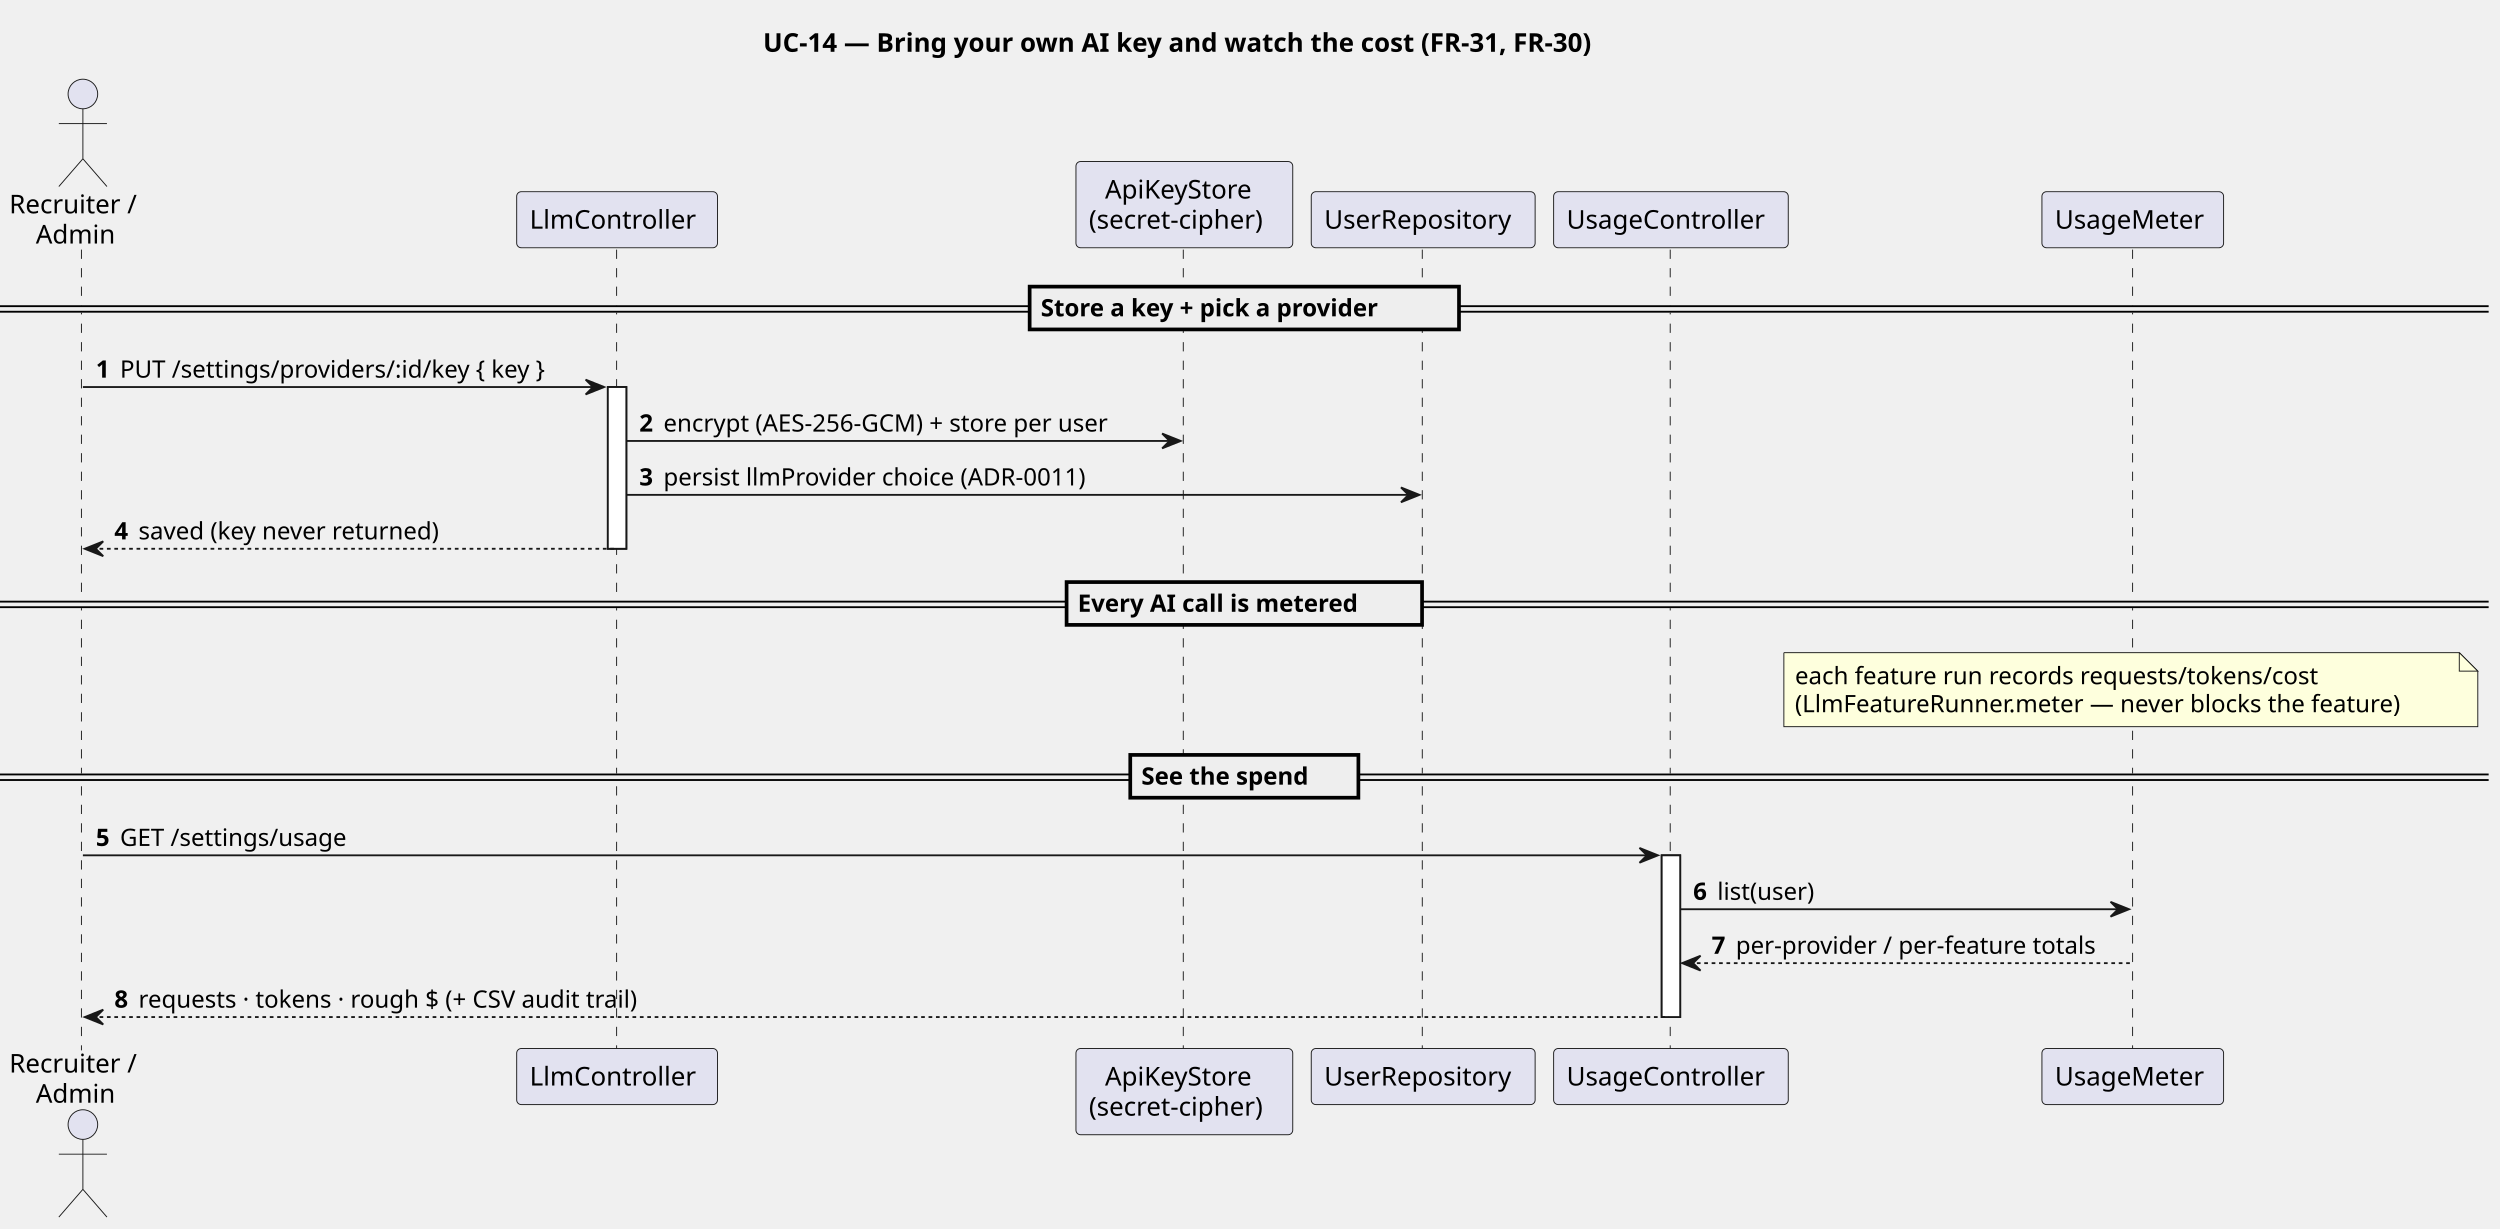
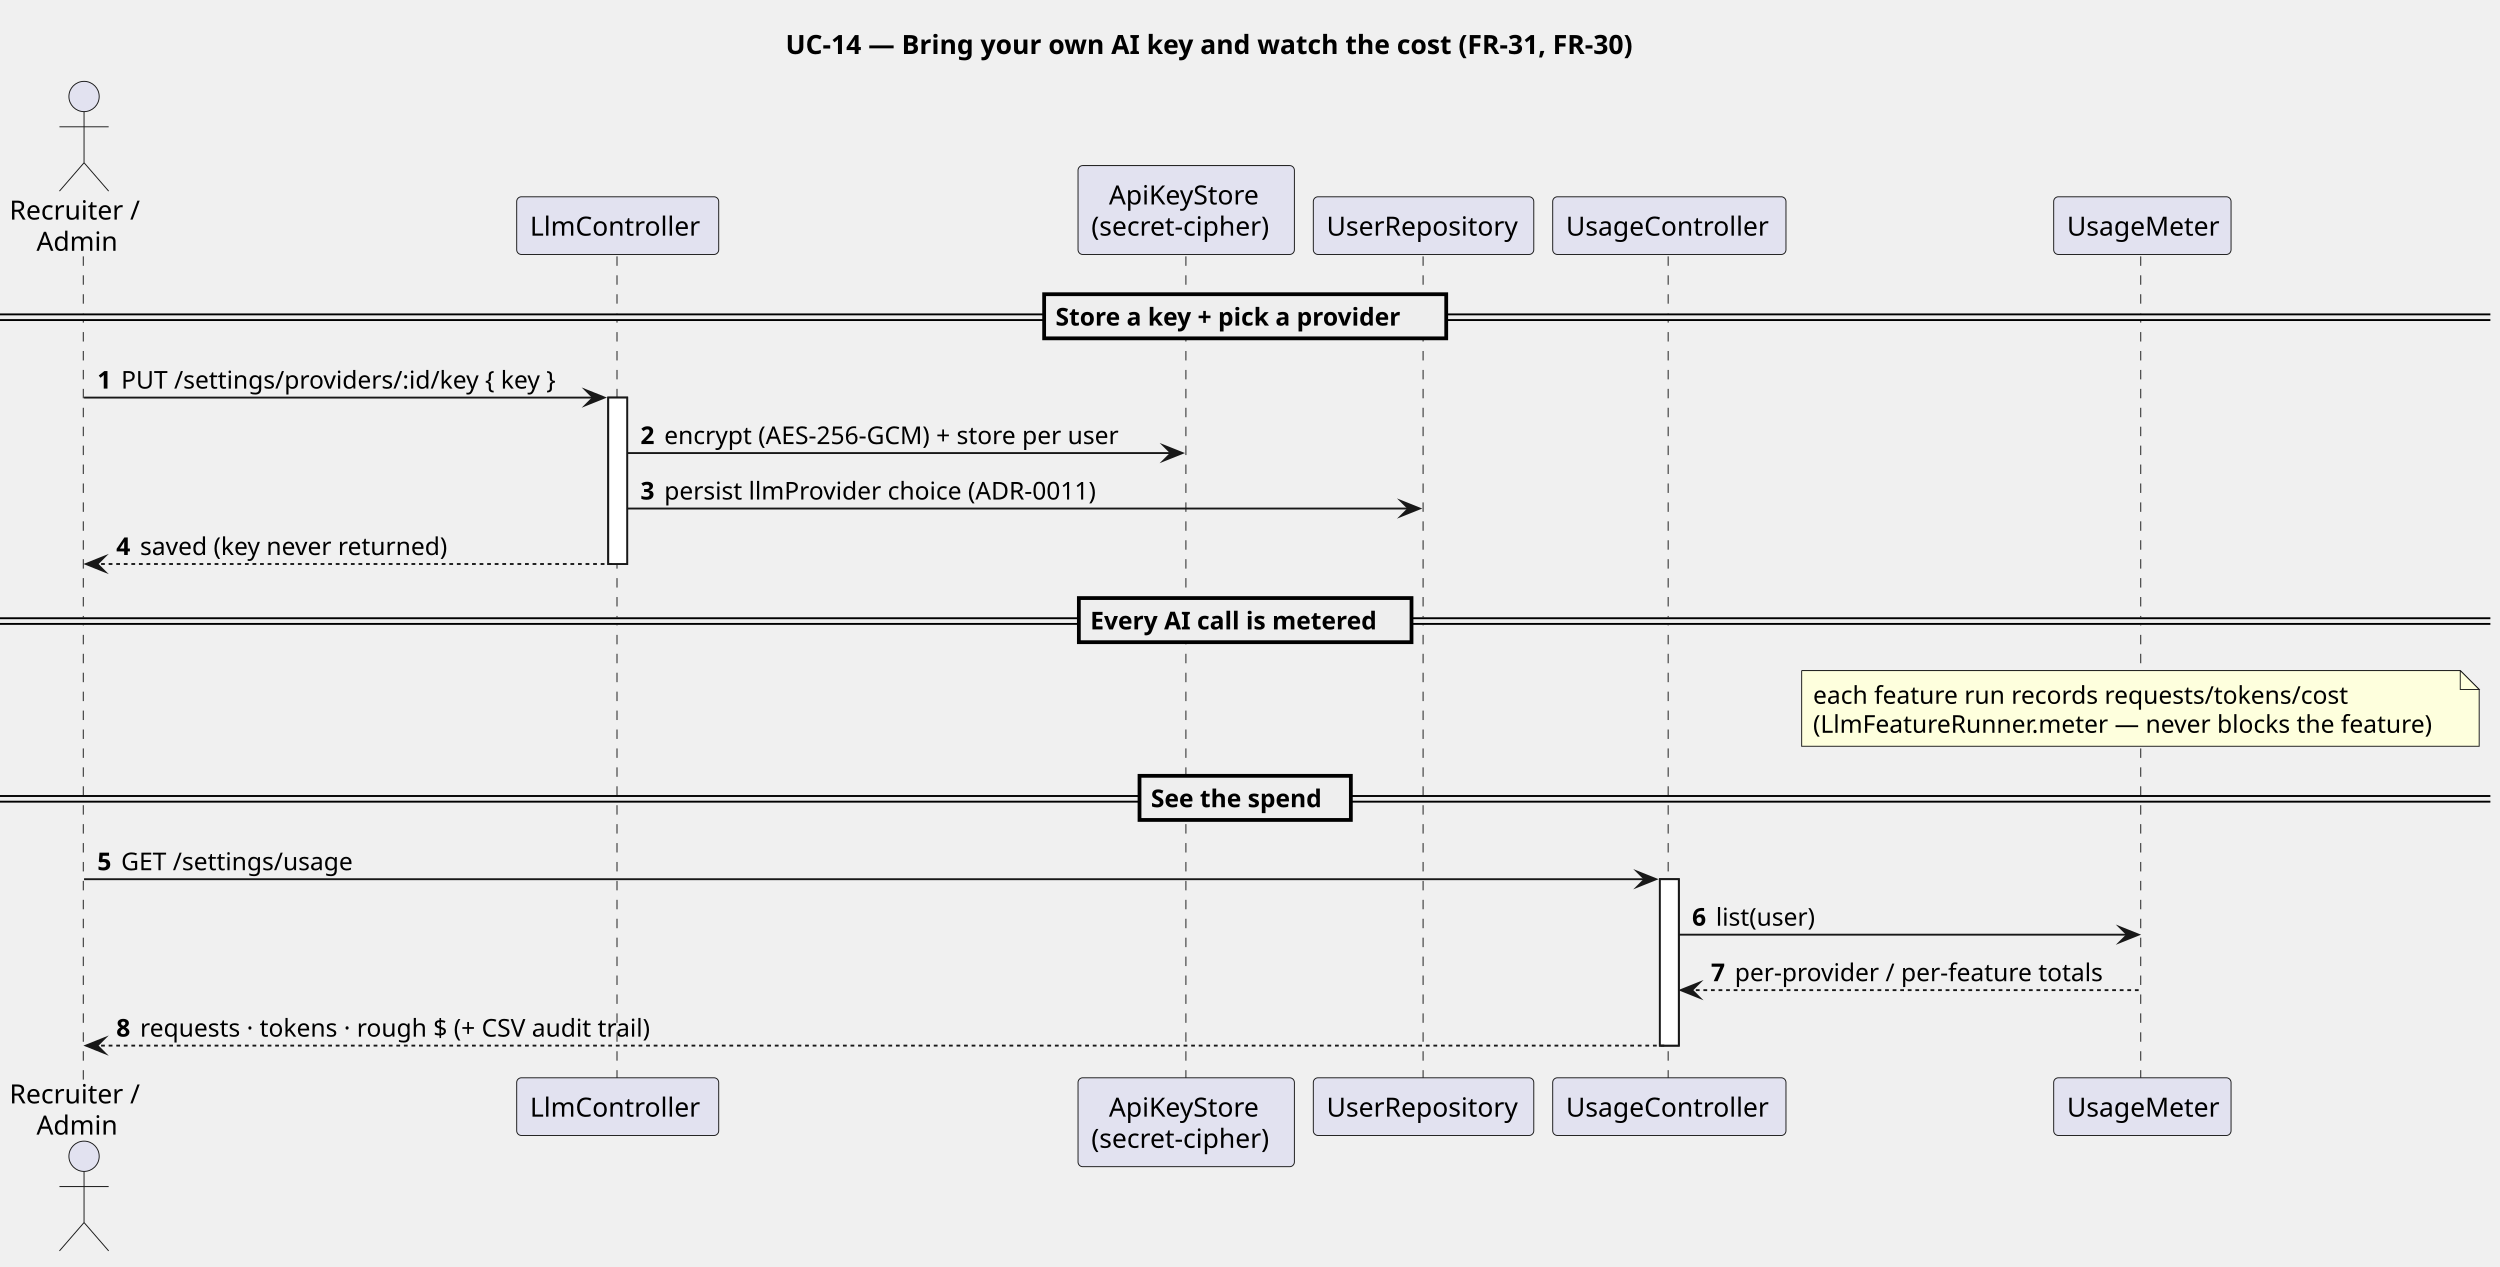
- <svg xmlns="http://www.w3.org/2000/svg" contentStyleType="text/css" height="664px" preserveAspectRatio="none" style="width:1351px;height:664px;background:#FFFFFF;" version="1.1" viewBox="0 0 1351 664" width="1351px" zoomAndPan="magnify">
+ <svg xmlns="http://www.w3.org/2000/svg" contentStyleType="text/css" data-diagram-type="SEQUENCE" height="669px" preserveAspectRatio="none" style="width:1321px;height:669px;background:#FFFFFF;" version="1.1" viewBox="0 0 1321 669" width="1321px" zoomAndPan="magnify">
  <defs />
  <g>
-     <text fill="#000000" font-family="sans-serif" font-size="14" font-weight="bold" lengthAdjust="spacing" textLength="519.155" x="412.355" y="27.995">UC-14 — Bring your own AI key and watch the cost (FR-31, FR-30)</text>
-     <rect fill="#FFFFFF" height="87.398" style="stroke:#181818;stroke-width:1.0;" width="10" x="328.47" y="209.156" />
-     <rect fill="#FFFFFF" height="87.398" style="stroke:#181818;stroke-width:1.0;" width="10" x="897.979" y="462.219" />
-     <line style="stroke:#181818;stroke-width:0.5;stroke-dasharray:5.0,5.0;" x1="44" x2="44" y1="134.891" y2="567.617" />
-     <line style="stroke:#181818;stroke-width:0.5;stroke-dasharray:5.0,5.0;" x1="333.22" x2="333.22" y1="134.891" y2="567.617" />
-     <line style="stroke:#181818;stroke-width:0.5;stroke-dasharray:5.0,5.0;" x1="639.445" x2="639.445" y1="134.891" y2="567.617" />
-     <line style="stroke:#181818;stroke-width:0.5;stroke-dasharray:5.0,5.0;" x1="768.6" x2="768.6" y1="134.891" y2="567.617" />
-     <line style="stroke:#181818;stroke-width:0.5;stroke-dasharray:5.0,5.0;" x1="902.582" x2="902.582" y1="134.891" y2="567.617" />
-     <line style="stroke:#181818;stroke-width:0.5;stroke-dasharray:5.0,5.0;" x1="1152.456" x2="1152.456" y1="134.891" y2="567.617" />
-     <text fill="#000000" font-family="sans-serif" font-size="14" lengthAdjust="spacing" textLength="73.582" x="5" y="115.292">Recruiter /</text>
-     <text fill="#000000" font-family="sans-serif" font-size="14" lengthAdjust="spacing" textLength="44.864" x="19.359" y="131.589">Admin</text>
-     <ellipse cx="44.791" cy="50.797" fill="#E2E2F0" rx="8" ry="8" style="stroke:#181818;stroke-width:0.5;" />
-     <path d="M44.791,58.797 L44.791,85.797 M31.791,66.797 L57.791,66.797 M44.791,85.797 L31.791,100.797 M44.791,85.797 L57.791,100.797 " fill="none" style="stroke:#181818;stroke-width:0.5;" />
-     <text fill="#000000" font-family="sans-serif" font-size="14" lengthAdjust="spacing" textLength="73.582" x="5" y="579.612">Recruiter /</text>
-     <text fill="#000000" font-family="sans-serif" font-size="14" lengthAdjust="spacing" textLength="44.864" x="19.359" y="595.909">Admin</text>
-     <ellipse cx="44.791" cy="607.711" fill="#E2E2F0" rx="8" ry="8" style="stroke:#181818;stroke-width:0.5;" />
-     <path d="M44.791,615.711 L44.791,642.711 M31.791,623.711 L57.791,623.711 M44.791,642.711 L31.791,657.711 M44.791,642.711 L57.791,657.711 " fill="none" style="stroke:#181818;stroke-width:0.5;" />
-     <rect fill="#E2E2F0" height="30.297" rx="2.5" ry="2.5" style="stroke:#181818;stroke-width:0.5;" width="108.5" x="279.22" y="103.594" />
-     <text fill="#000000" font-family="sans-serif" font-size="14" lengthAdjust="spacing" textLength="94.5" x="286.22" y="123.589">LlmController</text>
-     <rect fill="#E2E2F0" height="30.297" rx="2.5" ry="2.5" style="stroke:#181818;stroke-width:0.5;" width="108.5" x="279.22" y="566.617" />
-     <text fill="#000000" font-family="sans-serif" font-size="14" lengthAdjust="spacing" textLength="94.5" x="286.22" y="586.612">LlmController</text>
-     <rect fill="#E2E2F0" height="46.594" rx="2.5" ry="2.5" style="stroke:#181818;stroke-width:0.5;" width="117.154" x="581.445" y="87.297" />
-     <text fill="#000000" font-family="sans-serif" font-size="14" lengthAdjust="spacing" textLength="85.743" x="597.151" y="107.292">ApiKeyStore</text>
-     <text fill="#000000" font-family="sans-serif" font-size="14" lengthAdjust="spacing" textLength="103.154" x="588.445" y="123.589">(secret-cipher)</text>
-     <rect fill="#E2E2F0" height="46.594" rx="2.5" ry="2.5" style="stroke:#181818;stroke-width:0.5;" width="117.154" x="581.445" y="566.617" />
-     <text fill="#000000" font-family="sans-serif" font-size="14" lengthAdjust="spacing" textLength="85.743" x="597.151" y="586.612">ApiKeyStore</text>
-     <text fill="#000000" font-family="sans-serif" font-size="14" lengthAdjust="spacing" textLength="103.154" x="588.445" y="602.909">(secret-cipher)</text>
-     <rect fill="#E2E2F0" height="30.297" rx="2.5" ry="2.5" style="stroke:#181818;stroke-width:0.5;" width="120.982" x="708.6" y="103.594" />
-     <text fill="#000000" font-family="sans-serif" font-size="14" lengthAdjust="spacing" textLength="106.982" x="715.6" y="123.589">UserRepository</text>
-     <rect fill="#E2E2F0" height="30.297" rx="2.5" ry="2.5" style="stroke:#181818;stroke-width:0.5;" width="120.982" x="708.6" y="566.617" />
-     <text fill="#000000" font-family="sans-serif" font-size="14" lengthAdjust="spacing" textLength="106.982" x="715.6" y="586.612">UserRepository</text>
-     <rect fill="#E2E2F0" height="30.297" rx="2.5" ry="2.5" style="stroke:#181818;stroke-width:0.5;" width="126.793" x="839.582" y="103.594" />
-     <text fill="#000000" font-family="sans-serif" font-size="14" lengthAdjust="spacing" textLength="112.793" x="846.582" y="123.589">UsageController</text>
-     <rect fill="#E2E2F0" height="30.297" rx="2.5" ry="2.5" style="stroke:#181818;stroke-width:0.5;" width="126.793" x="839.582" y="566.617" />
-     <text fill="#000000" font-family="sans-serif" font-size="14" lengthAdjust="spacing" textLength="112.793" x="846.582" y="586.612">UsageController</text>
-     <rect fill="#E2E2F0" height="30.297" rx="2.5" ry="2.5" style="stroke:#181818;stroke-width:0.5;" width="98.171" x="1103.456" y="103.594" />
-     <text fill="#000000" font-family="sans-serif" font-size="14" lengthAdjust="spacing" textLength="84.171" x="1110.456" y="123.589">UsageMeter</text>
-     <rect fill="#E2E2F0" height="30.297" rx="2.5" ry="2.5" style="stroke:#181818;stroke-width:0.5;" width="98.171" x="1103.456" y="566.617" />
-     <text fill="#000000" font-family="sans-serif" font-size="14" lengthAdjust="spacing" textLength="84.171" x="1110.456" y="586.612">UsageMeter</text>
-     <rect fill="#FFFFFF" height="87.398" style="stroke:#181818;stroke-width:1.0;" width="10" x="328.47" y="209.156" />
-     <rect fill="#FFFFFF" height="87.398" style="stroke:#181818;stroke-width:1.0;" width="10" x="897.979" y="462.219" />
-     <rect fill="#EEEEEE" height="3" style="stroke:#EEEEEE;stroke-width:1.0;" width="1344.866" x="0" y="165.457" />
-     <line style="stroke:#000000;stroke-width:1.0;" x1="0" x2="1344.866" y1="165.457" y2="165.457" />
-     <line style="stroke:#000000;stroke-width:1.0;" x1="0" x2="1344.866" y1="168.457" y2="168.457" />
-     <rect fill="#EEEEEE" height="23.133" style="stroke:#000000;stroke-width:2.0;" width="232.017" x="556.425" y="154.891" />
-     <text fill="#000000" font-family="sans-serif" font-size="13" font-weight="bold" lengthAdjust="spacing" textLength="213.491" x="562.425" y="170.958">Store a key + pick a provider</text>
-     <polygon fill="#181818" points="316.47,205.156,326.47,209.156,316.47,213.156,320.47,209.156" style="stroke:#181818;stroke-width:1.0;" />
-     <line style="stroke:#181818;stroke-width:1.0;" x1="44.791" x2="322.47" y1="209.156" y2="209.156" />
-     <text fill="#000000" font-family="sans-serif" font-size="13" font-weight="bold" lengthAdjust="spacing" textLength="9.045" x="51.791" y="204.09">1</text>
-     <text fill="#000000" font-family="sans-serif" font-size="13" lengthAdjust="spacing" textLength="251.634" x="64.836" y="204.09">PUT /settings/providers/:id/key { key }</text>
-     <polygon fill="#181818" points="628.023,234.289,638.023,238.289,628.023,242.289,632.023,238.289" style="stroke:#181818;stroke-width:1.0;" />
-     <line style="stroke:#181818;stroke-width:1.0;" x1="338.47" x2="634.023" y1="238.289" y2="238.289" />
-     <text fill="#000000" font-family="sans-serif" font-size="13" font-weight="bold" lengthAdjust="spacing" textLength="9.045" x="345.47" y="233.223">2</text>
-     <text fill="#000000" font-family="sans-serif" font-size="13" lengthAdjust="spacing" textLength="264.507" x="358.516" y="233.223">encrypt (AES-256-GCM) + store per user</text>
-     <polygon fill="#181818" points="757.091,263.422,767.091,267.422,757.091,271.422,761.091,267.422" style="stroke:#181818;stroke-width:1.0;" />
-     <line style="stroke:#181818;stroke-width:1.0;" x1="338.47" x2="763.091" y1="267.422" y2="267.422" />
-     <text fill="#000000" font-family="sans-serif" font-size="13" font-weight="bold" lengthAdjust="spacing" textLength="9.045" x="345.47" y="262.356">3</text>
-     <text fill="#000000" font-family="sans-serif" font-size="13" lengthAdjust="spacing" textLength="248.124" x="358.516" y="262.356">persist llmProvider choice (ADR-0011)</text>
-     <polygon fill="#181818" points="55.791,292.555,45.791,296.555,55.791,300.555,51.791,296.555" style="stroke:#181818;stroke-width:1.0;" />
-     <line style="stroke:#181818;stroke-width:1.0;stroke-dasharray:2.0,2.0;" x1="49.791" x2="332.47" y1="296.555" y2="296.555" />
-     <text fill="#000000" font-family="sans-serif" font-size="13" font-weight="bold" lengthAdjust="spacing" textLength="9.045" x="61.791" y="291.489">4</text>
-     <text fill="#000000" font-family="sans-serif" font-size="13" lengthAdjust="spacing" textLength="178.23" x="74.836" y="291.489">saved (key never returned)</text>
-     <rect fill="#EEEEEE" height="3" style="stroke:#EEEEEE;stroke-width:1.0;" width="1344.866" x="0" y="325.121" />
-     <line style="stroke:#000000;stroke-width:1.0;" x1="0" x2="1344.866" y1="325.121" y2="325.121" />
-     <line style="stroke:#000000;stroke-width:1.0;" x1="0" x2="1344.866" y1="328.121" y2="328.121" />
-     <rect fill="#EEEEEE" height="23.133" style="stroke:#000000;stroke-width:2.0;" width="192.096" x="576.385" y="314.555" />
-     <text fill="#000000" font-family="sans-serif" font-size="13" font-weight="bold" lengthAdjust="spacing" textLength="173.57" x="582.385" y="330.622">Every AI call is metered</text>
-     <path d="M964,352.688 L964,392.688 L1339,392.688 L1339,362.688 L1329,352.688 L964,352.688 " fill="#FEFFDD" style="stroke:#181818;stroke-width:0.5;" />
-     <path d="M1329,352.688 L1329,362.688 L1339,362.688 L1329,352.688 " fill="#FEFFDD" style="stroke:#181818;stroke-width:0.5;" />
-     <text fill="#000000" font-family="sans-serif" font-size="13" lengthAdjust="spacing" textLength="301.533" x="970" y="369.754">each feature run records requests/tokens/cost</text>
-     <text fill="#000000" font-family="sans-serif" font-size="13" lengthAdjust="spacing" textLength="354.866" x="970" y="384.887">(LlmFeatureRunner.meter — never blocks the feature)</text>
-     <rect fill="#EEEEEE" height="3" style="stroke:#EEEEEE;stroke-width:1.0;" width="1344.866" x="0" y="418.519" />
-     <line style="stroke:#000000;stroke-width:1.0;" x1="0" x2="1344.866" y1="418.519" y2="418.519" />
-     <line style="stroke:#000000;stroke-width:1.0;" x1="0" x2="1344.866" y1="421.519" y2="421.519" />
-     <rect fill="#EEEEEE" height="23.133" style="stroke:#000000;stroke-width:2.0;" width="123.281" x="610.792" y="407.953" />
-     <text fill="#000000" font-family="sans-serif" font-size="13" font-weight="bold" lengthAdjust="spacing" textLength="104.755" x="616.792" y="424.02">See the spend</text>
-     <polygon fill="#181818" points="885.979,458.219,895.979,462.219,885.979,466.219,889.979,462.219" style="stroke:#181818;stroke-width:1.0;" />
-     <line style="stroke:#181818;stroke-width:1.0;" x1="44.791" x2="891.979" y1="462.219" y2="462.219" />
-     <text fill="#000000" font-family="sans-serif" font-size="13" font-weight="bold" lengthAdjust="spacing" textLength="9.045" x="51.791" y="457.153">5</text>
-     <text fill="#000000" font-family="sans-serif" font-size="13" lengthAdjust="spacing" textLength="130.19" x="64.836" y="457.153">GET /settings/usage</text>
-     <polygon fill="#181818" points="1140.542,487.352,1150.542,491.352,1140.542,495.352,1144.542,491.352" style="stroke:#181818;stroke-width:1.0;" />
-     <line style="stroke:#181818;stroke-width:1.0;" x1="907.979" x2="1146.542" y1="491.352" y2="491.352" />
-     <text fill="#000000" font-family="sans-serif" font-size="13" font-weight="bold" lengthAdjust="spacing" textLength="9.045" x="914.979" y="486.286">6</text>
-     <text fill="#000000" font-family="sans-serif" font-size="13" lengthAdjust="spacing" textLength="57.592" x="928.024" y="486.286">list(user)</text>
-     <polygon fill="#181818" points="918.979,516.484,908.979,520.484,918.979,524.484,914.979,520.484" style="stroke:#181818;stroke-width:1.0;" />
-     <line style="stroke:#181818;stroke-width:1.0;stroke-dasharray:2.0,2.0;" x1="912.979" x2="1151.542" y1="520.484" y2="520.484" />
-     <text fill="#000000" font-family="sans-serif" font-size="13" font-weight="bold" lengthAdjust="spacing" textLength="9.045" x="924.979" y="515.418">7</text>
-     <text fill="#000000" font-family="sans-serif" font-size="13" lengthAdjust="spacing" textLength="207.518" x="938.024" y="515.418">per-provider / per-feature totals</text>
-     <polygon fill="#181818" points="55.791,545.617,45.791,549.617,55.791,553.617,51.791,549.617" style="stroke:#181818;stroke-width:1.0;" />
-     <line style="stroke:#181818;stroke-width:1.0;stroke-dasharray:2.0,2.0;" x1="49.791" x2="901.979" y1="549.617" y2="549.617" />
-     <text fill="#000000" font-family="sans-serif" font-size="13" font-weight="bold" lengthAdjust="spacing" textLength="9.045" x="61.791" y="544.551">8</text>
-     <text fill="#000000" font-family="sans-serif" font-size="13" lengthAdjust="spacing" textLength="297.877" x="74.836" y="544.551">requests · tokens · rough $ (+ CSV audit trail)</text>
+     <g class="title" data-source-line="2">
+       <text fill="#000000" font-family="sans-serif" font-size="14" font-weight="700" lengthAdjust="spacing" textLength="484.723" x="415.094" y="28.535">UC-14 — Bring your own AI key and watch the cost (FR-31, FR-30)</text>
+     </g>
+     <g>
+       <rect fill="#FFFFFF" height="87.932" style="stroke:#181818;stroke-width:1;" width="10" x="321.394" y="210.086" />
+     </g>
+     <g>
+       <rect fill="#FFFFFF" height="87.932" style="stroke:#181818;stroke-width:1;" width="10" x="877.078" y="464.57" />
+     </g>
+     <g class="participant-lifeline" data-entity-uid="part1" data-qualified-name="User" data-source-line="6" id="part1-lifeline">
+       <g>
+         <rect fill="#000000" fill-opacity="0" height="435.037" width="8" x="40.412" y="135.465" />
+         <line style="stroke:#181818;stroke-width:0.5;stroke-dasharray:5,5;" x1="44" x2="44" y1="135.465" y2="570.502" />
+       </g>
+     </g>
+     <g class="participant-lifeline" data-entity-uid="part2" data-qualified-name="LC" data-source-line="7" id="part2-lifeline">
+       <g>
+         <rect fill="#000000" fill-opacity="0" height="435.037" width="8" x="322.394" y="135.465" />
+         <line style="stroke:#181818;stroke-width:0.5;stroke-dasharray:5,5;" x1="326.022" x2="326.022" y1="135.465" y2="570.502" />
+       </g>
+     </g>
+     <g class="participant-lifeline" data-entity-uid="part3" data-qualified-name="Keys" data-source-line="8" id="part3-lifeline">
+       <g>
+         <rect fill="#000000" fill-opacity="0" height="435.037" width="8" x="622.795" y="135.465" />
+         <line style="stroke:#181818;stroke-width:0.5;stroke-dasharray:5,5;" x1="626.633" x2="626.633" y1="135.465" y2="570.502" />
+       </g>
+     </g>
+     <g class="participant-lifeline" data-entity-uid="part4" data-qualified-name="Users" data-source-line="9" id="part4-lifeline">
+       <g>
+         <rect fill="#000000" fill-opacity="0" height="435.037" width="8" x="748.203" y="135.465" />
+         <line style="stroke:#181818;stroke-width:0.5;stroke-dasharray:5,5;" x1="751.957" x2="751.957" y1="135.465" y2="570.502" />
+       </g>
+     </g>
+     <g class="participant-lifeline" data-entity-uid="part5" data-qualified-name="UC" data-source-line="10" id="part5-lifeline">
+       <g>
+         <rect fill="#000000" fill-opacity="0" height="435.037" width="8" x="878.078" y="135.465" />
+         <line style="stroke:#181818;stroke-width:0.5;stroke-dasharray:5,5;" x1="881.449" x2="881.449" y1="135.465" y2="570.502" />
+       </g>
+     </g>
+     <g class="participant-lifeline" data-entity-uid="part6" data-qualified-name="Meter" data-source-line="11" id="part6-lifeline">
+       <g>
+         <rect fill="#000000" fill-opacity="0" height="435.037" width="8" x="1128.028" y="135.465" />
+         <line style="stroke:#181818;stroke-width:0.5;stroke-dasharray:5,5;" x1="1131.168" x2="1131.168" y1="135.465" y2="570.502" />
+       </g>
+     </g>
+     <g class="participant participant-head" data-entity-uid="part1" data-qualified-name="User" data-source-line="6" id="part1-head">
+       <text fill="#000000" font-family="sans-serif" font-size="14" lengthAdjust="spacing" textLength="72.823" x="5" y="116.023">Recruiter /</text>
+       <text fill="#000000" font-family="sans-serif" font-size="14" lengthAdjust="spacing" textLength="44.276" x="19.273" y="132.512">Admin</text>
+       <ellipse cx="44.412" cy="50.988" fill="#E2E2F0" rx="8" ry="8" style="stroke:#181818;stroke-width:0.5;" />
+       <path d="M44.412,58.988 L44.412,85.988 M31.412,66.988 L57.412,66.988 M44.412,85.988 L31.412,100.988 M44.412,85.988 L57.412,100.988" fill="none" style="stroke:#181818;stroke-width:0.5;" />
+     </g>
+     <g class="participant participant-tail" data-entity-uid="part1" data-qualified-name="User" data-source-line="6" id="part1-tail">
+       <text fill="#000000" font-family="sans-serif" font-size="14" lengthAdjust="spacing" textLength="72.823" x="5" y="583.037">Recruiter /</text>
+       <text fill="#000000" font-family="sans-serif" font-size="14" lengthAdjust="spacing" textLength="44.276" x="19.273" y="599.525">Admin</text>
+       <ellipse cx="44.412" cy="610.979" fill="#E2E2F0" rx="8" ry="8" style="stroke:#181818;stroke-width:0.5;" />
+       <path d="M44.412,618.979 L44.412,645.979 M31.412,626.979 L57.412,626.979 M44.412,645.979 L31.412,660.979 M44.412,645.979 L57.412,660.979" fill="none" style="stroke:#181818;stroke-width:0.5;" />
+     </g>
+     <g class="participant participant-head" data-entity-uid="part2" data-qualified-name="LC" data-source-line="7" id="part2-head">
+       <rect fill="#E2E2F0" height="30.488" rx="2.5" ry="2.5" style="stroke:#181818;stroke-width:0.5;" width="106.743" x="273.022" y="103.977" />
+       <text fill="#000000" font-family="sans-serif" font-size="14" lengthAdjust="spacing" textLength="92.743" x="280.022" y="124.512">LlmController</text>
+     </g>
+     <g class="participant participant-tail" data-entity-uid="part2" data-qualified-name="LC" data-source-line="7" id="part2-tail">
+       <rect fill="#E2E2F0" height="30.488" rx="2.5" ry="2.5" style="stroke:#181818;stroke-width:0.5;" width="106.743" x="273.022" y="569.502" />
+       <text fill="#000000" font-family="sans-serif" font-size="14" lengthAdjust="spacing" textLength="92.743" x="280.022" y="590.037">LlmController</text>
+     </g>
+     <g class="participant participant-head" data-entity-uid="part3" data-qualified-name="Keys" data-source-line="8" id="part3-head">
+       <rect fill="#E2E2F0" height="46.977" rx="2.5" ry="2.5" style="stroke:#181818;stroke-width:0.5;" width="114.324" x="569.633" y="87.488" />
+       <text fill="#000000" font-family="sans-serif" font-size="14" lengthAdjust="spacing" textLength="81.676" x="585.957" y="108.023">ApiKeyStore</text>
+       <text fill="#000000" font-family="sans-serif" font-size="14" lengthAdjust="spacing" textLength="100.324" x="576.633" y="124.512">(secret-cipher)</text>
+     </g>
+     <g class="participant participant-tail" data-entity-uid="part3" data-qualified-name="Keys" data-source-line="8" id="part3-tail">
+       <rect fill="#E2E2F0" height="46.977" rx="2.5" ry="2.5" style="stroke:#181818;stroke-width:0.5;" width="114.324" x="569.633" y="569.502" />
+       <text fill="#000000" font-family="sans-serif" font-size="14" lengthAdjust="spacing" textLength="81.676" x="585.957" y="590.037">ApiKeyStore</text>
+       <text fill="#000000" font-family="sans-serif" font-size="14" lengthAdjust="spacing" textLength="100.324" x="576.633" y="606.525">(secret-cipher)</text>
+     </g>
+     <g class="participant participant-head" data-entity-uid="part4" data-qualified-name="Users" data-source-line="9" id="part4-head">
+       <rect fill="#E2E2F0" height="30.488" rx="2.5" ry="2.5" style="stroke:#181818;stroke-width:0.5;" width="116.491" x="693.957" y="103.977" />
+       <text fill="#000000" font-family="sans-serif" font-size="14" lengthAdjust="spacing" textLength="102.491" x="700.957" y="124.512">UserRepository</text>
+     </g>
+     <g class="participant participant-tail" data-entity-uid="part4" data-qualified-name="Users" data-source-line="9" id="part4-tail">
+       <rect fill="#E2E2F0" height="30.488" rx="2.5" ry="2.5" style="stroke:#181818;stroke-width:0.5;" width="116.491" x="693.957" y="569.502" />
+       <text fill="#000000" font-family="sans-serif" font-size="14" lengthAdjust="spacing" textLength="102.491" x="700.957" y="590.037">UserRepository</text>
+     </g>
+     <g class="participant participant-head" data-entity-uid="part5" data-qualified-name="UC" data-source-line="10" id="part5-head">
+       <rect fill="#E2E2F0" height="30.488" rx="2.5" ry="2.5" style="stroke:#181818;stroke-width:0.5;" width="123.259" x="820.449" y="103.977" />
+       <text fill="#000000" font-family="sans-serif" font-size="14" lengthAdjust="spacing" textLength="109.259" x="827.449" y="124.512">UsageController</text>
+     </g>
+     <g class="participant participant-tail" data-entity-uid="part5" data-qualified-name="UC" data-source-line="10" id="part5-tail">
+       <rect fill="#E2E2F0" height="30.488" rx="2.5" ry="2.5" style="stroke:#181818;stroke-width:0.5;" width="123.259" x="820.449" y="569.502" />
+       <text fill="#000000" font-family="sans-serif" font-size="14" lengthAdjust="spacing" textLength="109.259" x="827.449" y="590.037">UsageController</text>
+     </g>
+     <g class="participant participant-head" data-entity-uid="part6" data-qualified-name="Meter" data-source-line="11" id="part6-head">
+       <rect fill="#E2E2F0" height="30.488" rx="2.5" ry="2.5" style="stroke:#181818;stroke-width:0.5;" width="93.721" x="1085.168" y="103.977" />
+       <text fill="#000000" font-family="sans-serif" font-size="14" lengthAdjust="spacing" textLength="79.721" x="1092.168" y="124.512">UsageMeter</text>
+     </g>
+     <g class="participant participant-tail" data-entity-uid="part6" data-qualified-name="Meter" data-source-line="11" id="part6-tail">
+       <rect fill="#E2E2F0" height="30.488" rx="2.5" ry="2.5" style="stroke:#181818;stroke-width:0.5;" width="93.721" x="1085.168" y="569.502" />
+       <text fill="#000000" font-family="sans-serif" font-size="14" lengthAdjust="spacing" textLength="79.721" x="1092.168" y="590.037">UsageMeter</text>
+     </g>
+     <g>
+       <rect fill="#FFFFFF" height="87.932" style="stroke:#181818;stroke-width:1;" width="10" x="321.394" y="210.086" />
+     </g>
+     <g>
+       <rect fill="#FFFFFF" height="87.932" style="stroke:#181818;stroke-width:1;" width="10" x="877.078" y="464.57" />
+     </g>
+     <rect fill="#EEEEEE" height="3" style="stroke:#EEEEEE;stroke-width:1;" width="1315.911" x="0" y="166.12" />
+     <line style="stroke:#000000;stroke-width:1;" x1="0" x2="1315.911" y1="166.12" y2="166.12" />
+     <line style="stroke:#000000;stroke-width:1;" x1="0" x2="1315.911" y1="169.12" y2="169.12" />
+     <rect fill="#EEEEEE" height="23.311" style="stroke:#000000;stroke-width:2;" width="212.459" x="551.726" y="155.465" />
+     <text fill="#000000" font-family="sans-serif" font-size="13" font-weight="700" lengthAdjust="spacing" textLength="194.175" x="557.726" y="172.033">Store a key + pick a provider</text>
+     <g class="message" data-entity-1="part1" data-entity-2="part2" data-source-line="14" id="msg1">
+       <polygon fill="#181818" points="309.394,206.086,319.394,210.086,309.394,214.086,313.394,210.086" style="stroke:#181818;stroke-width:1;stroke-linejoin:miter;stroke-miterlimit:10;" />
+       <line style="stroke:#181818;stroke-width:1;" x1="44.412" x2="315.394" y1="210.086" y2="210.086" />
+       <text fill="#000000" font-family="sans-serif" font-size="13" font-weight="700" lengthAdjust="spacing" textLength="8.576" x="51.412" y="205.344">1</text>
+       <text fill="#000000" font-family="sans-serif" font-size="13" lengthAdjust="spacing" textLength="245.407" x="63.987" y="205.344">PUT /settings/providers/:id/key { key }</text>
+     </g>
+     <g class="message" data-entity-1="part2" data-entity-2="part3" data-source-line="16" id="msg2">
+       <polygon fill="#181818" points="614.795,235.397,624.795,239.397,614.795,243.397,618.795,239.397" style="stroke:#181818;stroke-width:1;stroke-linejoin:miter;stroke-miterlimit:10;" />
+       <line style="stroke:#181818;stroke-width:1;" x1="331.394" x2="620.795" y1="239.397" y2="239.397" />
+       <text fill="#000000" font-family="sans-serif" font-size="13" font-weight="700" lengthAdjust="spacing" textLength="8.576" x="338.394" y="234.654">2</text>
+       <text fill="#000000" font-family="sans-serif" font-size="13" lengthAdjust="spacing" textLength="258.826" x="350.97" y="234.654">encrypt (AES-256-GCM) + store per user</text>
+     </g>
+     <g class="message" data-entity-1="part2" data-entity-2="part4" data-source-line="17" id="msg3">
+       <polygon fill="#181818" points="740.203,264.707,750.203,268.707,740.203,272.707,744.203,268.707" style="stroke:#181818;stroke-width:1;stroke-linejoin:miter;stroke-miterlimit:10;" />
+       <line style="stroke:#181818;stroke-width:1;" x1="331.394" x2="746.203" y1="268.707" y2="268.707" />
+       <text fill="#000000" font-family="sans-serif" font-size="13" font-weight="700" lengthAdjust="spacing" textLength="8.576" x="338.394" y="263.965">3</text>
+       <text fill="#000000" font-family="sans-serif" font-size="13" lengthAdjust="spacing" textLength="242.487" x="350.97" y="263.965">persist llmProvider choice (ADR-0011)</text>
+     </g>
+     <g class="message" data-entity-1="part2" data-entity-2="part1" data-source-line="18" id="msg4">
+       <polygon fill="#181818" points="55.412,294.018,45.412,298.018,55.412,302.018,51.412,298.018" style="stroke:#181818;stroke-width:1;stroke-linejoin:miter;stroke-miterlimit:10;" />
+       <line style="stroke:#181818;stroke-width:1;stroke-dasharray:2,2;" x1="49.412" x2="325.394" y1="298.018" y2="298.018" />
+       <text fill="#000000" font-family="sans-serif" font-size="13" font-weight="700" lengthAdjust="spacing" textLength="8.576" x="61.412" y="293.275">4</text>
+       <text fill="#000000" font-family="sans-serif" font-size="13" lengthAdjust="spacing" textLength="167.292" x="73.987" y="293.275">saved (key never returned)</text>
+     </g>
+     <rect fill="#EEEEEE" height="3" style="stroke:#EEEEEE;stroke-width:1;" width="1315.911" x="0" y="326.673" />
+     <line style="stroke:#000000;stroke-width:1;" x1="0" x2="1315.911" y1="326.673" y2="326.673" />
+     <line style="stroke:#000000;stroke-width:1;" x1="0" x2="1315.911" y1="329.673" y2="329.673" />
+     <rect fill="#EEEEEE" height="23.311" style="stroke:#000000;stroke-width:2;" width="175.776" x="570.067" y="316.018" />
+     <text fill="#000000" font-family="sans-serif" font-size="13" font-weight="700" lengthAdjust="spacing" textLength="157.492" x="576.067" y="332.586">Every AI call is metered</text>
+     <path d="M952,354.328 L952,394.328 L1310,394.328 L1310,364.328 L1300,354.328 L952,354.328" fill="#FEFFDD" style="stroke:#181818;stroke-width:0.5;" />
+     <path d="M1300,354.328 L1300,364.328 L1310,364.328 L1300,354.328" fill="#FEFFDD" style="stroke:#181818;stroke-width:0.5;" />
+     <text fill="#000000" font-family="sans-serif" font-size="13" lengthAdjust="spacing" textLength="295.407" x="958" y="371.897">each feature run records requests/tokens/cost</text>
+     <text fill="#000000" font-family="sans-serif" font-size="13" lengthAdjust="spacing" textLength="337.911" x="958" y="387.207">(LlmFeatureRunner.meter — never blocks the feature)</text>
+     <rect fill="#EEEEEE" height="3" style="stroke:#EEEEEE;stroke-width:1;" width="1315.911" x="0" y="420.604" />
+     <line style="stroke:#000000;stroke-width:1;" x1="0" x2="1315.911" y1="420.604" y2="420.604" />
+     <line style="stroke:#000000;stroke-width:1;" x1="0" x2="1315.911" y1="423.604" y2="423.604" />
+     <rect fill="#EEEEEE" height="23.311" style="stroke:#000000;stroke-width:2;" width="111.671" x="602.12" y="409.949" />
+     <text fill="#000000" font-family="sans-serif" font-size="13" font-weight="700" lengthAdjust="spacing" textLength="93.387" x="608.12" y="426.518">See the spend</text>
+     <g class="message" data-entity-1="part1" data-entity-2="part5" data-source-line="25" id="msg5">
+       <polygon fill="#181818" points="865.078,460.57,875.078,464.57,865.078,468.57,869.078,464.57" style="stroke:#181818;stroke-width:1;stroke-linejoin:miter;stroke-miterlimit:10;" />
+       <line style="stroke:#181818;stroke-width:1;" x1="44.412" x2="871.078" y1="464.57" y2="464.57" />
+       <text fill="#000000" font-family="sans-serif" font-size="13" font-weight="700" lengthAdjust="spacing" textLength="8.576" x="51.412" y="459.828">5</text>
+       <text fill="#000000" font-family="sans-serif" font-size="13" lengthAdjust="spacing" textLength="129.784" x="63.987" y="459.828">GET /settings/usage</text>
+     </g>
+     <g class="message" data-entity-1="part5" data-entity-2="part6" data-source-line="27" id="msg6">
+       <polygon fill="#181818" points="1120.028,489.881,1130.028,493.881,1120.028,497.881,1124.028,493.881" style="stroke:#181818;stroke-width:1;stroke-linejoin:miter;stroke-miterlimit:10;" />
+       <line style="stroke:#181818;stroke-width:1;" x1="887.078" x2="1126.028" y1="493.881" y2="493.881" />
+       <text fill="#000000" font-family="sans-serif" font-size="13" font-weight="700" lengthAdjust="spacing" textLength="8.576" x="894.078" y="489.139">6</text>
+       <text fill="#000000" font-family="sans-serif" font-size="13" lengthAdjust="spacing" textLength="54.717" x="906.654" y="489.139">list(user)</text>
+     </g>
+     <g class="message" data-entity-1="part6" data-entity-2="part5" data-source-line="28" id="msg7">
+       <polygon fill="#181818" points="898.078,519.191,888.078,523.191,898.078,527.191,894.078,523.191" style="stroke:#181818;stroke-width:1;stroke-linejoin:miter;stroke-miterlimit:10;" />
+       <line style="stroke:#181818;stroke-width:1;stroke-dasharray:2,2;" x1="892.078" x2="1131.028" y1="523.191" y2="523.191" />
+       <text fill="#000000" font-family="sans-serif" font-size="13" font-weight="700" lengthAdjust="spacing" textLength="8.576" x="904.078" y="518.449">7</text>
+       <text fill="#000000" font-family="sans-serif" font-size="13" lengthAdjust="spacing" textLength="208.375" x="916.654" y="518.449">per-provider / per-feature totals</text>
+     </g>
+     <g class="message" data-entity-1="part5" data-entity-2="part1" data-source-line="29" id="msg8">
+       <polygon fill="#181818" points="55.412,548.502,45.412,552.502,55.412,556.502,51.412,552.502" style="stroke:#181818;stroke-width:1;stroke-linejoin:miter;stroke-miterlimit:10;" />
+       <line style="stroke:#181818;stroke-width:1;stroke-dasharray:2,2;" x1="49.412" x2="881.078" y1="552.502" y2="552.502" />
+       <text fill="#000000" font-family="sans-serif" font-size="13" font-weight="700" lengthAdjust="spacing" textLength="8.576" x="61.412" y="547.76">8</text>
+       <text fill="#000000" font-family="sans-serif" font-size="13" lengthAdjust="spacing" textLength="287.777" x="73.987" y="547.76">requests · tokens · rough $ (+ CSV audit trail)</text>
+     </g>
  </g>
</svg>
